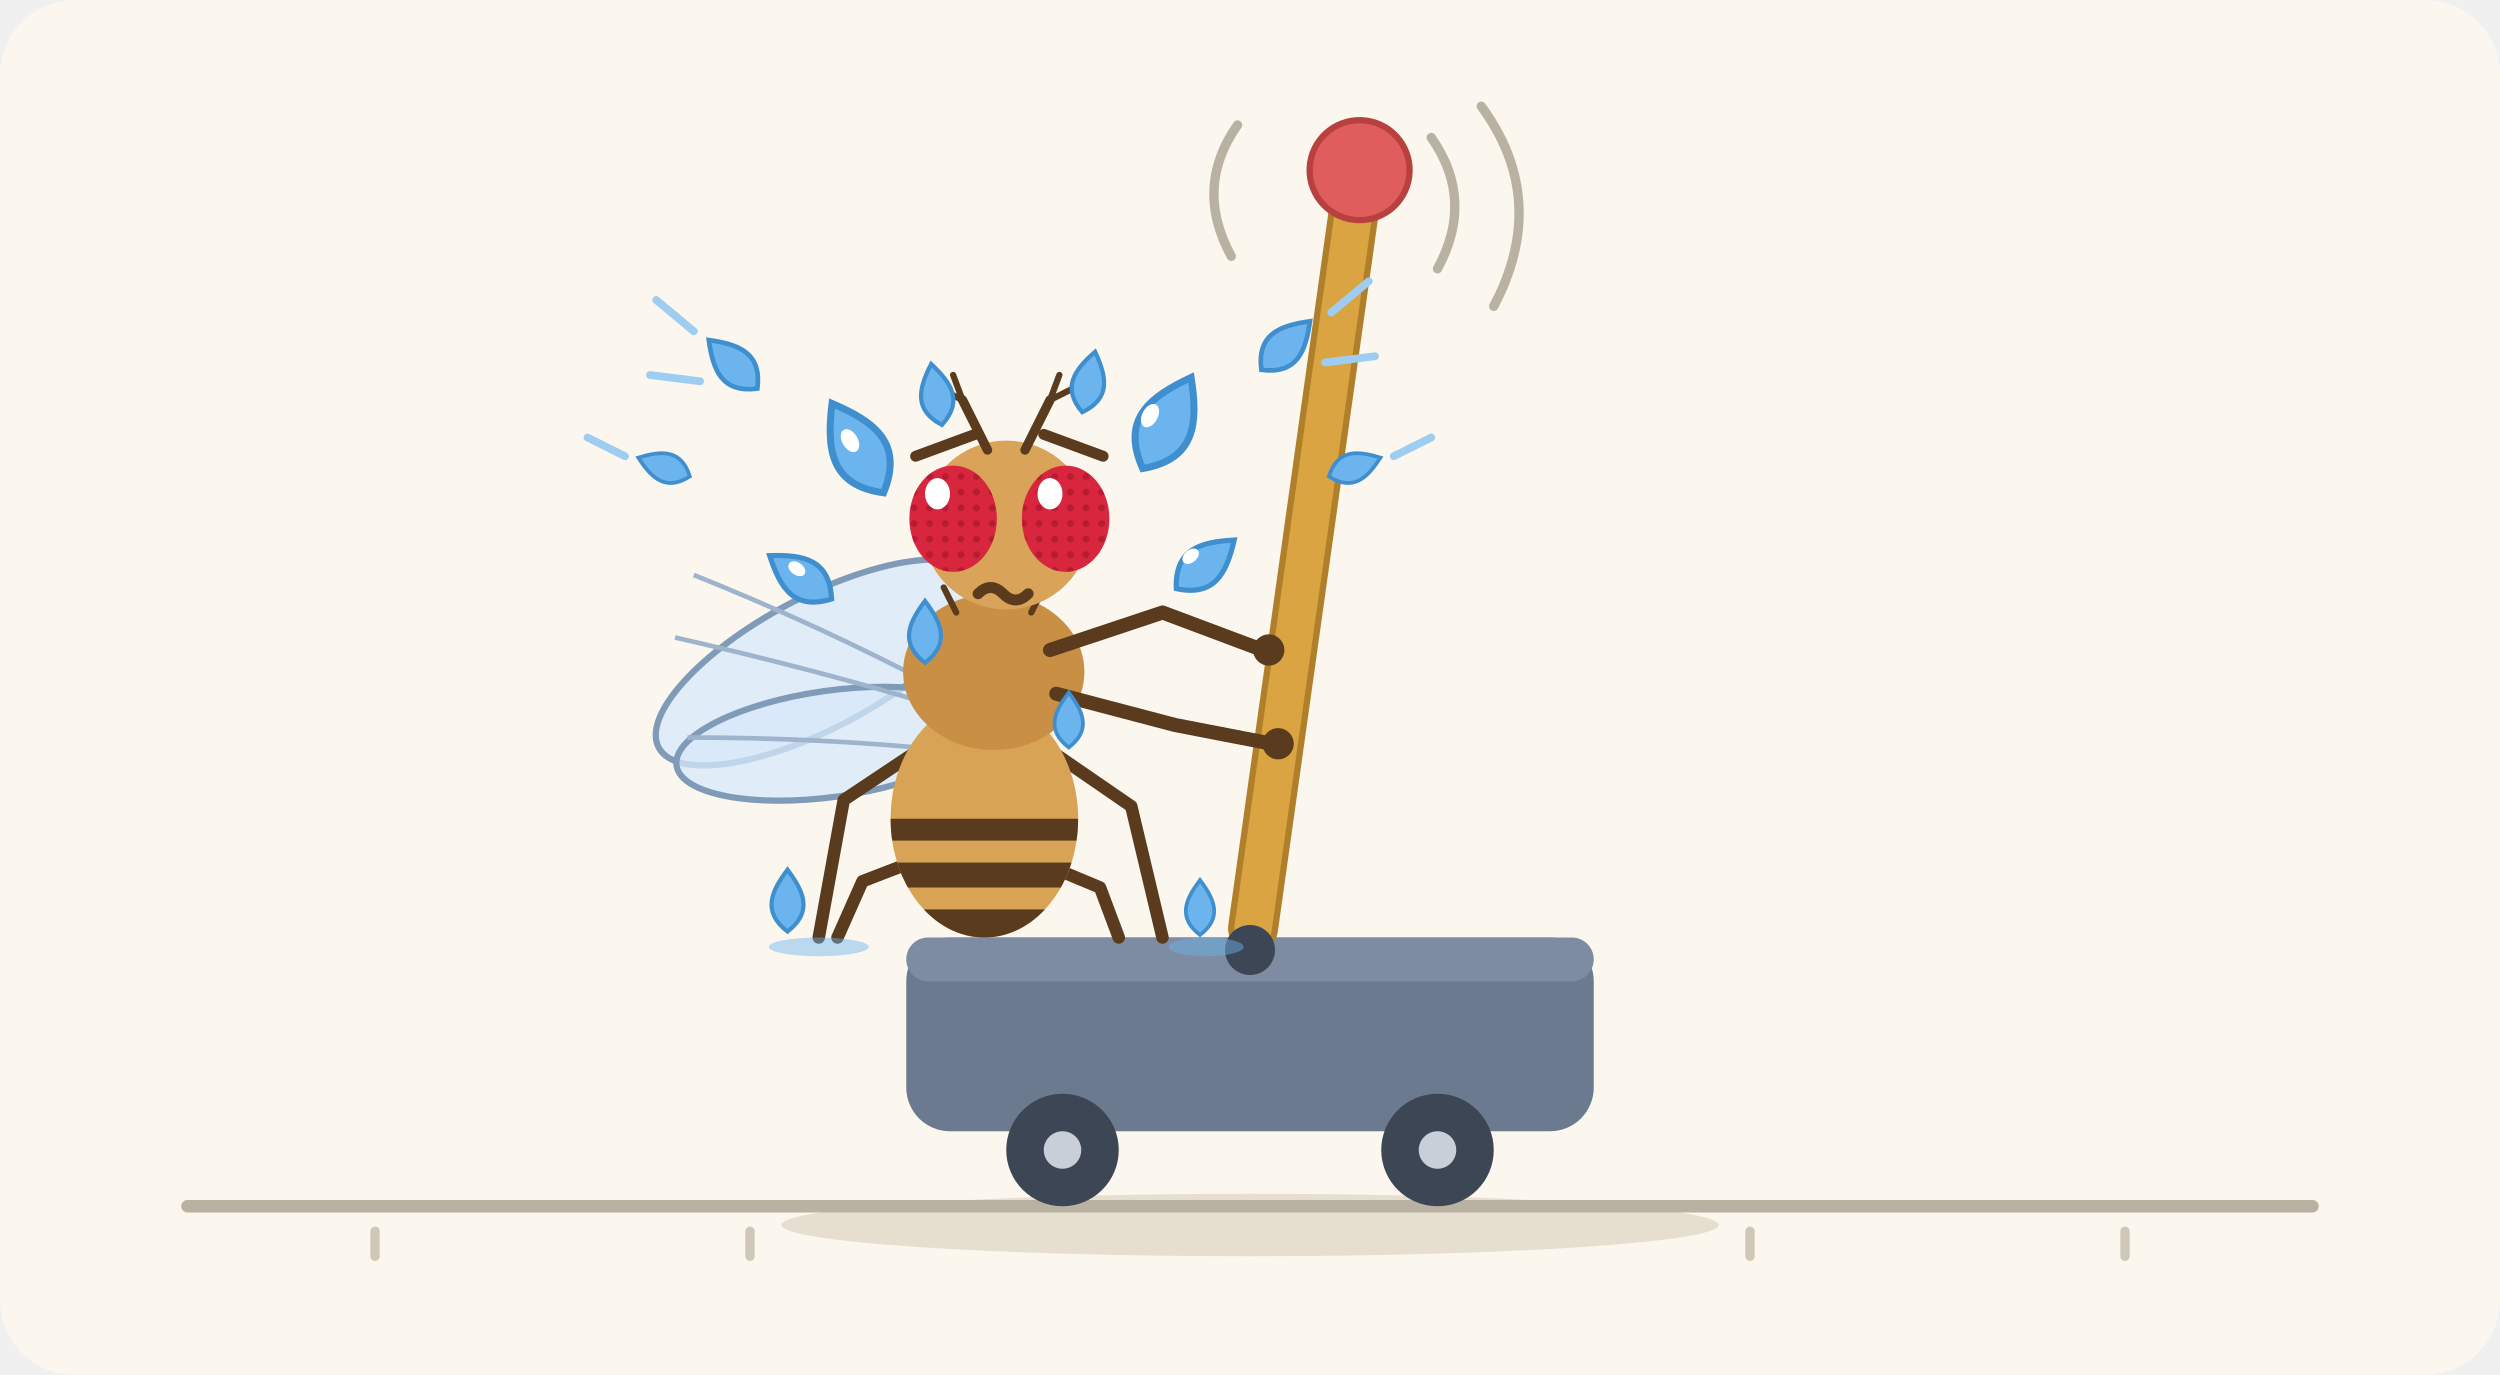
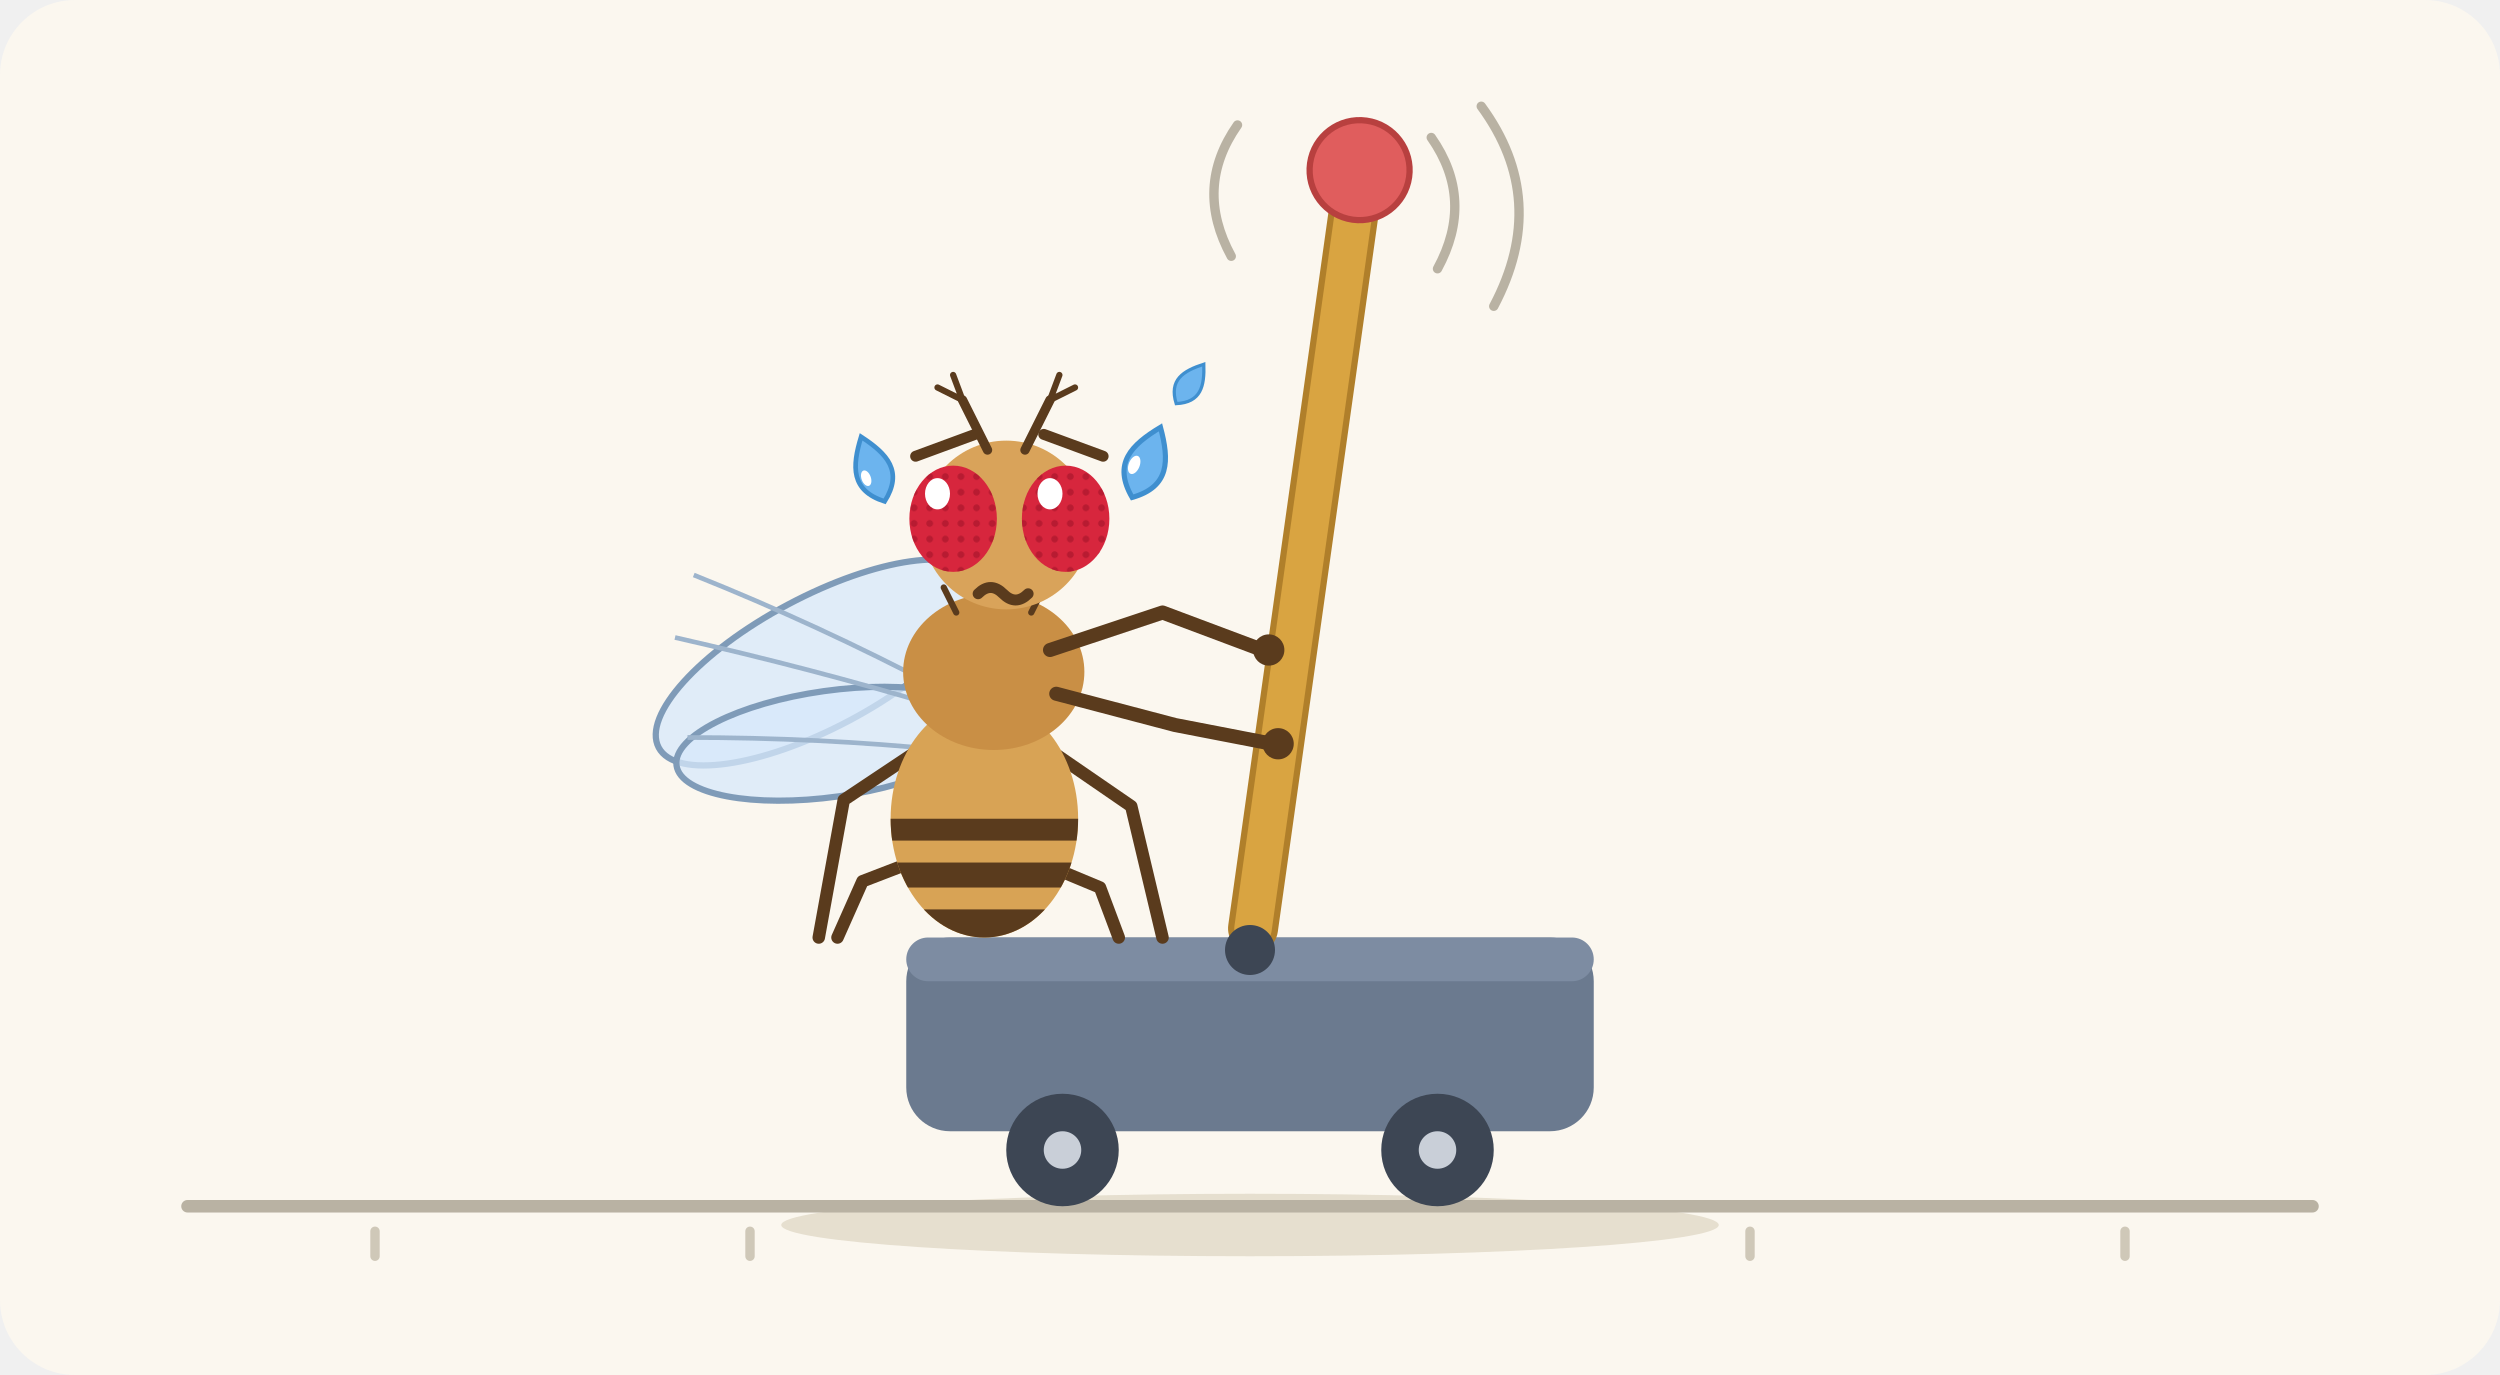
<svg xmlns="http://www.w3.org/2000/svg" viewBox="0 0 800 440" role="img" aria-labelledby="title">
  <defs>
    <clipPath id="abdomen">
      <ellipse cx="315" cy="262" rx="30" ry="38" />
    </clipPath>
    <path id="drop" d="M0,-13 C6,-5 9,2 0,9 C-9,2 -6,-5 0,-13 Z" />
    <pattern id="facets" width="5" height="5" patternUnits="userSpaceOnUse">
      <circle cx="2.5" cy="2.5" r="1.1" fill="#9e1328" opacity="0.55" />
    </pattern>
  </defs>
  <rect width="800" height="440" rx="24" fill="#fbf7ef" />
  <ellipse cx="400" cy="392" rx="150" ry="10" fill="#e6dfcf" />
  <line x1="60" y1="386" x2="740" y2="386" stroke="#b9b2a3" stroke-width="4" stroke-linecap="round" />
  <g stroke="#cfc8b8" stroke-width="3" stroke-linecap="round">
    <line x1="120" y1="394" x2="120" y2="402" />
    <line x1="240" y1="394" x2="240" y2="402" />
    <line x1="560" y1="394" x2="560" y2="402" />
    <line x1="680" y1="394" x2="680" y2="402" />
  </g>
  <rect x="290" y="300" width="220" height="62" rx="14" fill="#6b7a8f" />
  <rect x="290" y="300" width="220" height="14" rx="7" fill="#7d8ca2" />
  <circle cx="340" cy="368" r="18" fill="#3d4654" />
  <circle cx="340" cy="368" r="6" fill="#c9cfd8" />
  <circle cx="460" cy="368" r="18" fill="#3d4654" />
  <circle cx="460" cy="368" r="6" fill="#c9cfd8" />
  <g fill="#d6e8fb" fill-opacity="0.75" stroke="#7f9bb8" stroke-width="2">
    <ellipse cx="262" cy="212" rx="58" ry="21" transform="rotate(-28 262 212)" />
    <ellipse cx="266" cy="238" rx="50" ry="17" transform="rotate(-8 266 238)" />
  </g>
  <g stroke="#9db4cc" stroke-width="1.5" fill="none">
    <path d="M300 220 Q262 200 222 184" />
    <path d="M300 226 Q260 214 216 204" />
    <path d="M302 240 Q262 236 220 236" />
  </g>
  <g transform="rotate(8 400 304)">
    <rect x="393" y="52" width="14" height="252" rx="7" fill="#d9a441" stroke="#b07f2a" stroke-width="2" />
    <circle cx="400" cy="52" r="16" fill="#e05d5d" stroke="#b8403f" stroke-width="2" />
  </g>
  <circle cx="400" cy="304" r="8" fill="#3d4654" />
  <g stroke="#b9b2a3" stroke-width="3" fill="none" stroke-linecap="round">
    <path d="M458 44 q14 20 2 42" />
    <path d="M474 34 q22 30 4 64" />
    <path d="M396 40 q-14 20 -2 42" />
  </g>
  <g stroke="#5a3b1d" stroke-width="4" fill="none" stroke-linecap="round" stroke-linejoin="round">
    <polyline points="302,272 276,282 268,300" />
    <polyline points="328,274 352,284 358,300" />
    <polyline points="300,236 270,256 262,300" />
    <polyline points="330,236 362,258 372,300" />
  </g>
  <ellipse cx="315" cy="262" rx="30" ry="38" fill="#d8a355" />
  <g clip-path="url(#abdomen)" fill="#5a3b1d">
    <rect x="280" y="262" width="70" height="7" />
    <rect x="280" y="276" width="70" height="8" />
    <rect x="280" y="291" width="70" height="12" />
  </g>
  <ellipse cx="318" cy="215" rx="29" ry="25" fill="#c98f45" />
  <g stroke="#5a3b1d" stroke-width="2" stroke-linecap="round">
    <line x1="306" y1="196" x2="302" y2="188" />
    <line x1="318" y1="193" x2="318" y2="185" />
    <line x1="330" y1="196" x2="334" y2="188" />
  </g>
  <g stroke="#5a3b1d" stroke-width="4.5" fill="none" stroke-linecap="round" stroke-linejoin="round">
    <polyline points="336,208 372,196 404,208" />
    <polyline points="338,222 376,232 407,238" />
  </g>
  <circle cx="406" cy="208" r="5" fill="#5a3b1d" />
  <circle cx="409" cy="238" r="5" fill="#5a3b1d" />
  <circle cx="322" cy="168" r="27" fill="#d9a35a" />
  <g>
    <ellipse cx="305" cy="166" rx="14" ry="17" fill="#d7263d" />
    <ellipse cx="305" cy="166" rx="14" ry="17" fill="url(#facets)" />
    <ellipse cx="341" cy="166" rx="14" ry="17" fill="#d7263d" />
    <ellipse cx="341" cy="166" rx="14" ry="17" fill="url(#facets)" />
    <ellipse cx="300" cy="158" rx="4" ry="5" fill="#ffffff" />
    <ellipse cx="336" cy="158" rx="4" ry="5" fill="#ffffff" />
  </g>
  <g stroke="#5a3b1d" stroke-width="3.5" fill="none" stroke-linecap="round">
    <path d="M293 146 L312 139" />
    <path d="M334 139 L353 146" />
    <path d="M313 190 q4 -4 8 0 q4 4 8 0" />
  </g>
  <g stroke="#5a3b1d" stroke-width="3" fill="none" stroke-linecap="round">
    <path d="M316 144 L308 128" />
    <path d="M328 144 L336 128" />
    <path d="M308 128 l-8 -4 M308 128 l-3 -8 M336 128 l8 -4 M336 128 l3 -8" stroke-width="2" />
  </g>
  <g fill="#6cb4ee" stroke="#3f8fcf" stroke-width="1.5">
-     <use href="#drop" transform="translate(276 146) rotate(-30) scale(1.5)" />
-     <use href="#drop" transform="translate(372 138) rotate(28) scale(1.5)" />
-     <use href="#drop" transform="translate(258 186) rotate(-55) scale(1.1)" />
-     <use href="#drop" transform="translate(384 182) rotate(50) scale(1.1)" />
-     <use href="#drop" transform="translate(236 118) rotate(-45) scale(1.0)" />
-     <use href="#drop" transform="translate(410 112) rotate(45) scale(1.0)" />
-     <use href="#drop" transform="translate(214 150) rotate(-70) scale(0.8)" />
-     <use href="#drop" transform="translate(432 150) rotate(70) scale(0.8)" />
-     <use href="#drop" transform="translate(300 128) rotate(-10) scale(0.9)" />
-     <use href="#drop" transform="translate(348 124) rotate(12) scale(0.9)" />
-     <use href="#drop" transform="translate(296 204) scale(0.9)" />
-     <use href="#drop" transform="translate(342 232) scale(0.8)" />
-     <use href="#drop" transform="translate(252 290) scale(0.9)" />
-     <use href="#drop" transform="translate(384 292) scale(0.8)" />
-   </g>
-   <g fill="#6cb4ee" fill-opacity="0.45">
-     <ellipse cx="262" cy="303" rx="16" ry="3" />
-     <ellipse cx="386" cy="303" rx="12" ry="3" />
-   </g>
-   <g fill="#ffffff">
-     <ellipse cx="272" cy="141" rx="2.5" ry="4" transform="rotate(-30 272 141)" />
-     <ellipse cx="368" cy="133" rx="2.5" ry="4" transform="rotate(28 368 133)" />
-     <ellipse cx="255" cy="182" rx="2" ry="3" transform="rotate(-55 255 182)" />
-     <ellipse cx="381" cy="178" rx="2" ry="3" transform="rotate(50 381 178)" />
-   </g>
-   <g stroke="#9fcdf2" stroke-width="2.5" stroke-linecap="round">
-     <line x1="222" y1="106" x2="210" y2="96" />
-     <line x1="224" y1="122" x2="208" y2="120" />
-     <line x1="200" y1="146" x2="188" y2="140" />
-     <line x1="426" y1="100" x2="438" y2="90" />
-     <line x1="424" y1="116" x2="440" y2="114" />
-     <line x1="446" y1="146" x2="458" y2="140" />
+     <g transform="translate(366 150) rotate(22) scale(1.1)">
+       <use href="#drop" />
+       <ellipse cx="-3" cy="0" rx="1.6" ry="2.8" fill="#ffffff" stroke="none" />
+     </g>
+     <g transform="translate(280 152) rotate(-20)">
+       <use href="#drop" />
+       <ellipse cx="-3" cy="0" rx="1.5" ry="2.6" fill="#ffffff" stroke="none" />
+     </g>
+     <g transform="translate(380 124) rotate(35) scale(0.7)">
+       <use href="#drop" />
+     </g>
  </g>
</svg>
